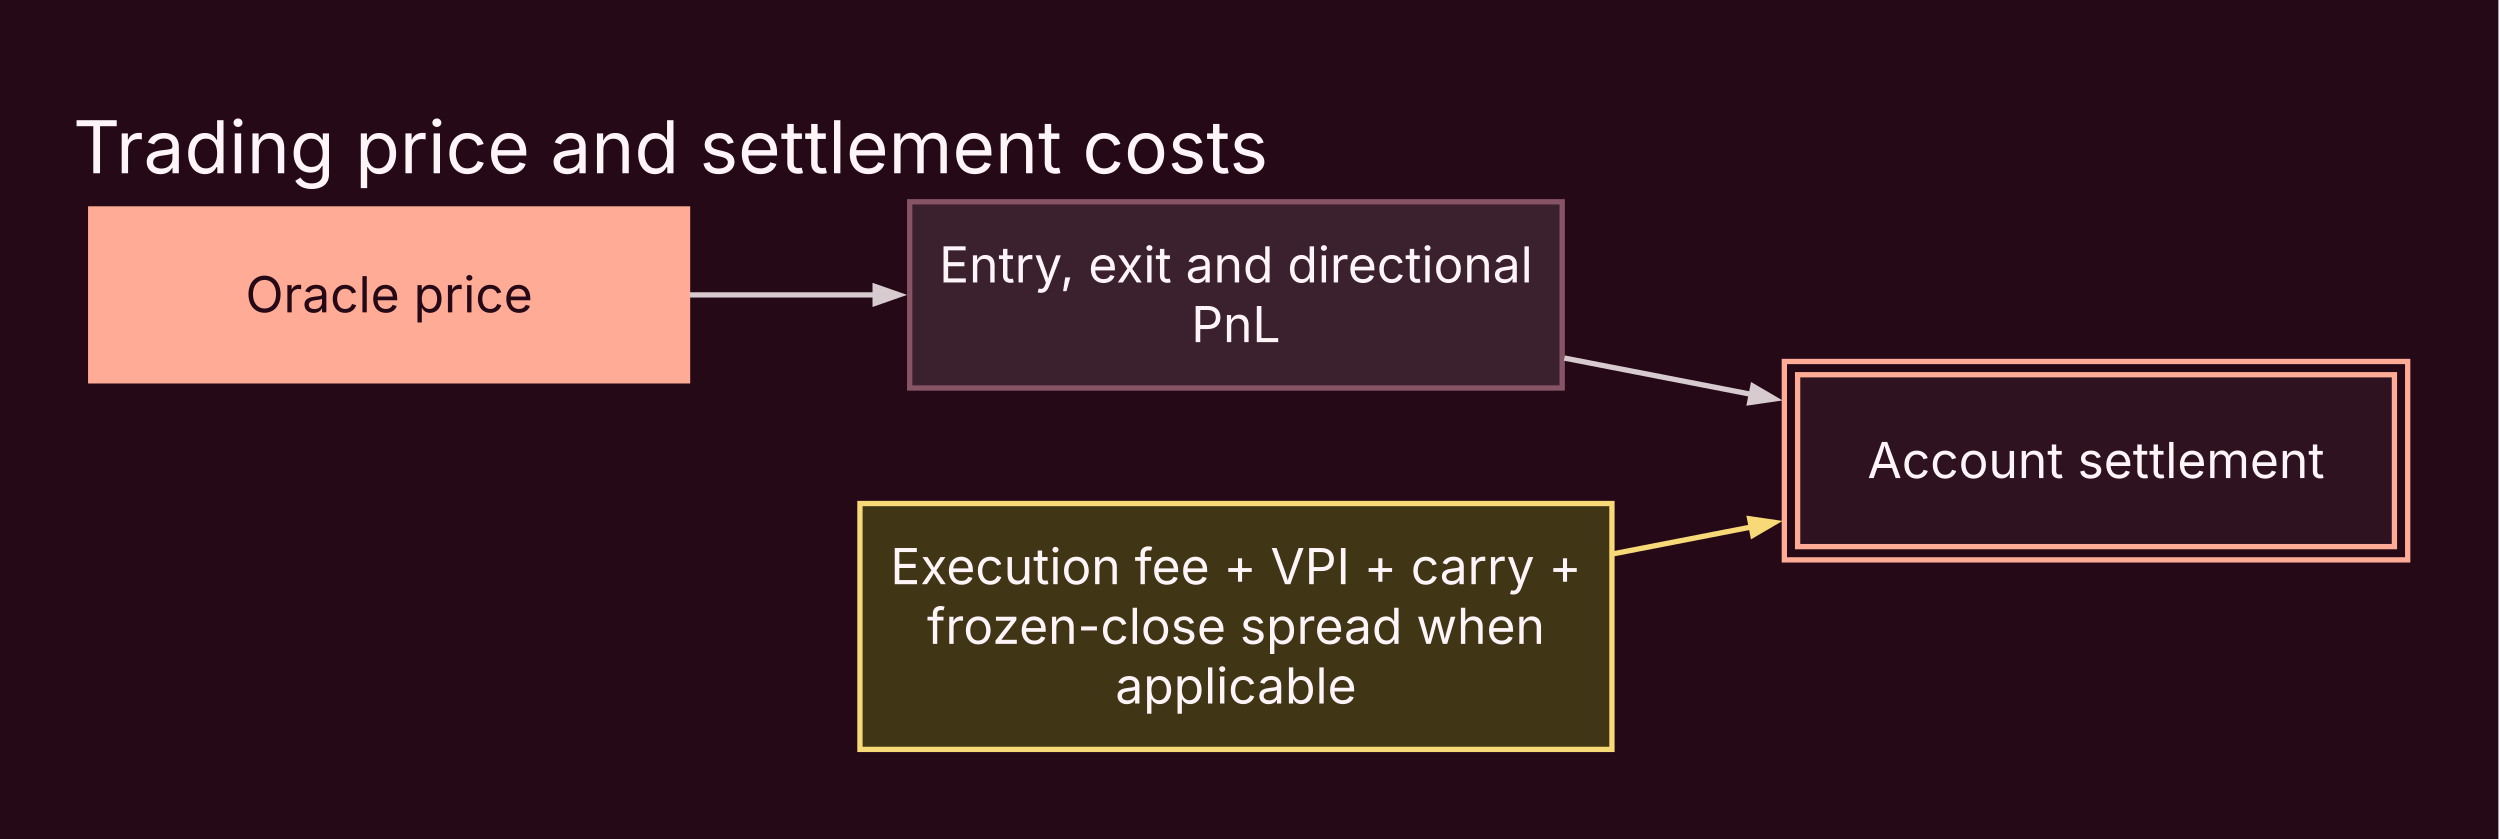
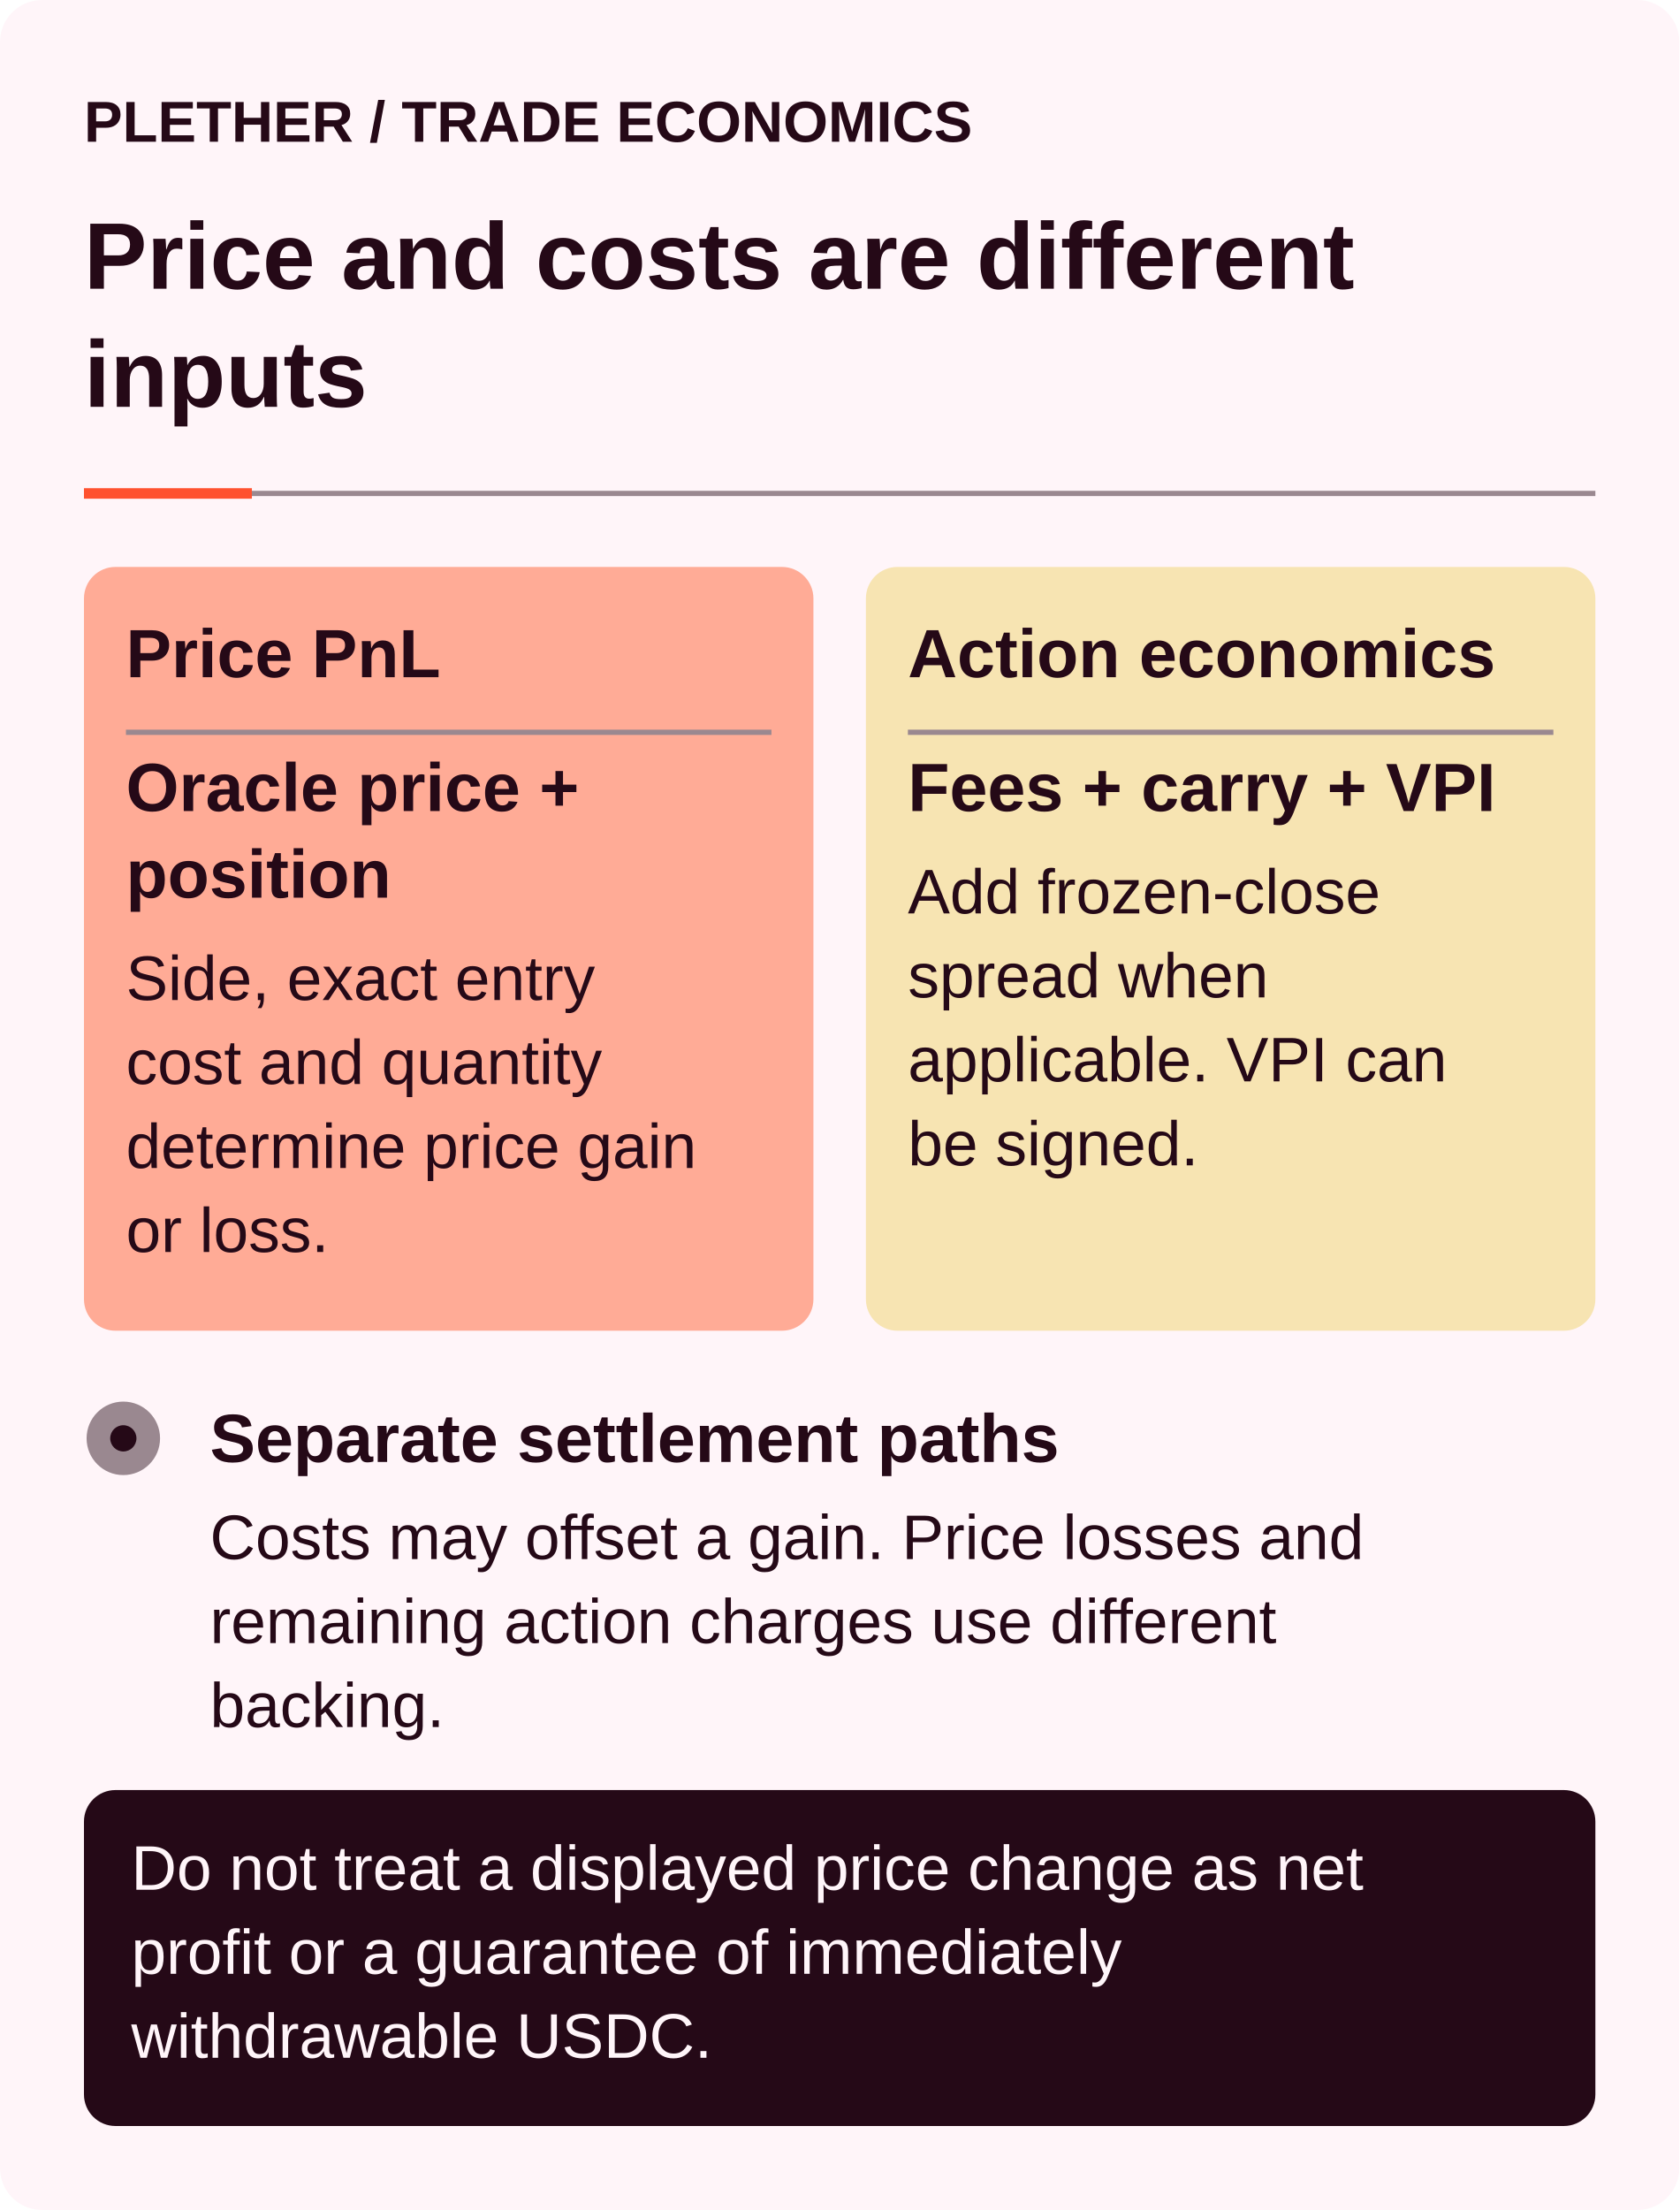
- <svg xmlns="http://www.w3.org/2000/svg" xmlns:xlink="http://www.w3.org/1999/xlink" role="img" aria-labelledby="trading-price-and-settlement-costs-title trading-price-and-settlement-costs-description" focusable="false" width="754pt" height="253pt" viewBox="0.00 0.00 754.00 253.00">
-   <style>text { font-family: "Uncut Sans", Inter, ui-sans-serif, system-ui, -apple-system, BlinkMacSystemFont, "Segoe UI", sans-serif; }</style>
-   <g id="graph0" class="graph" transform="scale(1 1) rotate(0) translate(27.36 226.02)">
-     <polygon fill="#250917" stroke="none" points="-27.36,27.36 -27.36,-226.02 726.16,-226.02 726.16,27.36 -27.36,27.36" />
-     <text xml:space="preserve" text-anchor="middle" x="174.88" y="-173.76" font-family="Arial" font-size="22.00" fill="#fff5f9">Trading price and settlement costs</text>
-     <g id="node1" class="node">
-       <g id="a_node1">
-         <a xlink:title="Oracle price">
-           <polygon fill="#ffab96" stroke="#ffab96" stroke-width="1.6" points="180,-163 0,-163 0,-111.16 180,-111.16 180,-163" />
-           <text xml:space="preserve" text-anchor="middle" x="90" y="-131.83" font-family="Arial" font-size="15.00" fill="#250917">Oracle price</text>
-         </a>
-       </g>
-     </g>
-     <g id="node2" class="node">
-       <g id="a_node2">
-         <a xlink:title="Entry, exit and directional PnL">
-           <polygon fill="#3b212d" stroke="#875465" stroke-width="1.6" points="443.8,-165.16 247,-165.16 247,-109 443.8,-109 443.8,-165.16" />
-           <text xml:space="preserve" text-anchor="middle" x="345.4" y="-140.83" font-family="Arial" font-size="15.00" fill="#fff5f9">Entry, exit and directional</text>
-           <text xml:space="preserve" text-anchor="middle" x="345.4" y="-122.83" font-family="Arial" font-size="15.00" fill="#fff5f9">PnL</text>
-         </a>
-       </g>
-     </g>
-     <g id="edge1" class="edge">
-       <path fill="none" stroke="#d8cbd0" stroke-width="1.6" d="M180.7,-137.08C198.84,-137.08 218.1,-137.08 236.79,-137.08" />
-       <polygon fill="#d8cbd0" stroke="#d8cbd0" stroke-width="1.6" points="236.59,-139.6 243.79,-137.08 236.59,-134.56 236.59,-139.6" />
-     </g>
-     <g id="node4" class="node">
-       <g id="a_node4">
-         <a xlink:title="Account settlement">
-           <polygon fill="#2e1220" stroke="#ffab96" stroke-width="1.6" points="694.8,-113 514.8,-113 514.8,-61.16 694.8,-61.16 694.8,-113" />
-           <polygon fill="none" stroke="#ffab96" stroke-width="1.6" points="698.8,-117 510.8,-117 510.8,-57.16 698.8,-57.16 698.8,-117" />
-           <text xml:space="preserve" text-anchor="middle" x="604.8" y="-81.83" font-family="Arial" font-size="15.00" fill="#fff5f9">Account settlement</text>
-         </a>
-       </g>
-     </g>
-     <g id="edge2" class="edge">
-       <path fill="none" stroke="#d8cbd0" stroke-width="1.6" d="M444.45,-118.03C462.92,-114.45 482.29,-110.68 500.91,-107.07" />
-       <polygon fill="#d8cbd0" stroke="#d8cbd0" stroke-width="1.6" points="501.31,-109.56 507.89,-105.71 500.34,-104.61 501.31,-109.56" />
-     </g>
-     <g id="node3" class="node">
-       <g id="a_node3">
-         <a xlink:title="Execution fee + VPI + carry + frozen-close spread when applicable">
-           <polygon fill="#403515" stroke="#f7d977" stroke-width="1.6" points="458.8,-74.16 232,-74.16 232,0 458.8,0 458.8,-74.16" />
-           <text xml:space="preserve" text-anchor="middle" x="345.4" y="-49.83" font-family="Arial" font-size="15.00" fill="#fff5f9">Execution fee + VPI + carry +</text>
-           <text xml:space="preserve" text-anchor="middle" x="345.4" y="-31.83" font-family="Arial" font-size="15.00" fill="#fff5f9">frozen-close spread when</text>
-           <text xml:space="preserve" text-anchor="middle" x="345.4" y="-13.83" font-family="Arial" font-size="15.00" fill="#fff5f9">applicable</text>
-         </a>
-       </g>
-     </g>
-     <g id="edge3" class="edge">
-       <path fill="none" stroke="#f7d977" stroke-width="1.6" d="M459.3,-59.01C473.13,-61.7 487.2,-64.43 500.87,-67.09" />
-       <polygon fill="#f7d977" stroke="#f7d977" stroke-width="1.6" points="500.34,-69.55 507.89,-68.45 501.3,-64.6 500.34,-69.55" />
-     </g>
-   </g>
+ <svg xmlns="http://www.w3.org/2000/svg" width="640" height="842" viewBox="0 0 640 842" role="img" aria-labelledby="trading-price-and-settlement-costs-title trading-price-and-settlement-costs-desc" focusable="false">
+   <style>text{font-family:Arial,Helvetica,sans-serif}</style>
+   <rect width="640" height="842" rx="16" fill="#FFF5F9" />
+   <text x="32" y="54" font-size="22" font-weight="700" fill="#250917" data-max-width="576">PLETHER / TRADE ECONOMICS</text>
+   <text x="32" y="110" font-size="36" font-weight="700" fill="#250917" data-max-width="576">Price and costs are different</text>
+   <text x="32" y="155" font-size="36" font-weight="700" fill="#250917" data-max-width="576">inputs</text>
+   <path d="M32 188 L608 188" stroke="#9A8890" stroke-width="2" fill="none" />
+   <path d="M32 188 h64" stroke="#FF512F" stroke-width="4" fill="none" />
+   <rect x="32" y="216" width="278" height="291" rx="12" fill="#FFAB96" stroke="none" />
+   <text x="48" y="258" font-size="26" font-weight="700" fill="#250917" data-max-width="246">Price PnL</text>
+   <path d="M48 279 L294 279" stroke="#9A8890" stroke-width="2" fill="none" />
+   <text x="48" y="309" font-size="26" font-weight="700" fill="#250917" data-max-width="246">Oracle price +</text>
+   <text x="48" y="342" font-size="26" font-weight="700" fill="#250917" data-max-width="246">position</text>
+   <text x="48" y="381" font-size="24" font-weight="400" fill="#250917" data-max-width="246">Side, exact entry</text>
+   <text x="48" y="413" font-size="24" font-weight="400" fill="#250917" data-max-width="246">cost and quantity</text>
+   <text x="48" y="445" font-size="24" font-weight="400" fill="#250917" data-max-width="246">determine price gain</text>
+   <text x="48" y="477" font-size="24" font-weight="400" fill="#250917" data-max-width="246">or loss.</text>
+   <rect x="330" y="216" width="278" height="291" rx="12" fill="#F7E4B2" stroke="none" />
+   <text x="346" y="258" font-size="26" font-weight="700" fill="#250917" data-max-width="246">Action economics</text>
+   <path d="M346 279 L592 279" stroke="#9A8890" stroke-width="2" fill="none" />
+   <text x="346" y="309" font-size="26" font-weight="700" fill="#250917" data-max-width="246">Fees + carry + VPI</text>
+   <text x="346" y="348" font-size="24" font-weight="400" fill="#250917" data-max-width="246">Add frozen-close</text>
+   <text x="346" y="380" font-size="24" font-weight="400" fill="#250917" data-max-width="246">spread when</text>
+   <text x="346" y="412" font-size="24" font-weight="400" fill="#250917" data-max-width="246">applicable. VPI can</text>
+   <text x="346" y="444" font-size="24" font-weight="400" fill="#250917" data-max-width="246">be signed.</text>
+   <circle cx="47" cy="548" r="14" fill="#9A8890" />
+   <circle cx="47" cy="548" r="5" fill="#250917" />
+   <text x="80" y="557" font-size="26" font-weight="700" fill="#250917" data-max-width="528">Separate settlement paths</text>
+   <text x="80" y="594" font-size="24" font-weight="400" fill="#250917" data-max-width="528">Costs may offset a gain. Price losses and</text>
+   <text x="80" y="626" font-size="24" font-weight="400" fill="#250917" data-max-width="528">remaining action charges use different</text>
+   <text x="80" y="658" font-size="24" font-weight="400" fill="#250917" data-max-width="528">backing.</text>
+   <rect x="32" y="682" width="576" height="128" rx="12" fill="#250917" stroke="none" />
+   <text x="50" y="720" font-size="24" font-weight="400" fill="#FFF5F9" data-max-width="540">Do not treat a displayed price change as net</text>
+   <text x="50" y="752" font-size="24" font-weight="400" fill="#FFF5F9" data-max-width="540">profit or a guarantee of immediately</text>
+   <text x="50" y="784" font-size="24" font-weight="400" fill="#FFF5F9" data-max-width="540">withdrawable USDC.</text>
</svg>
